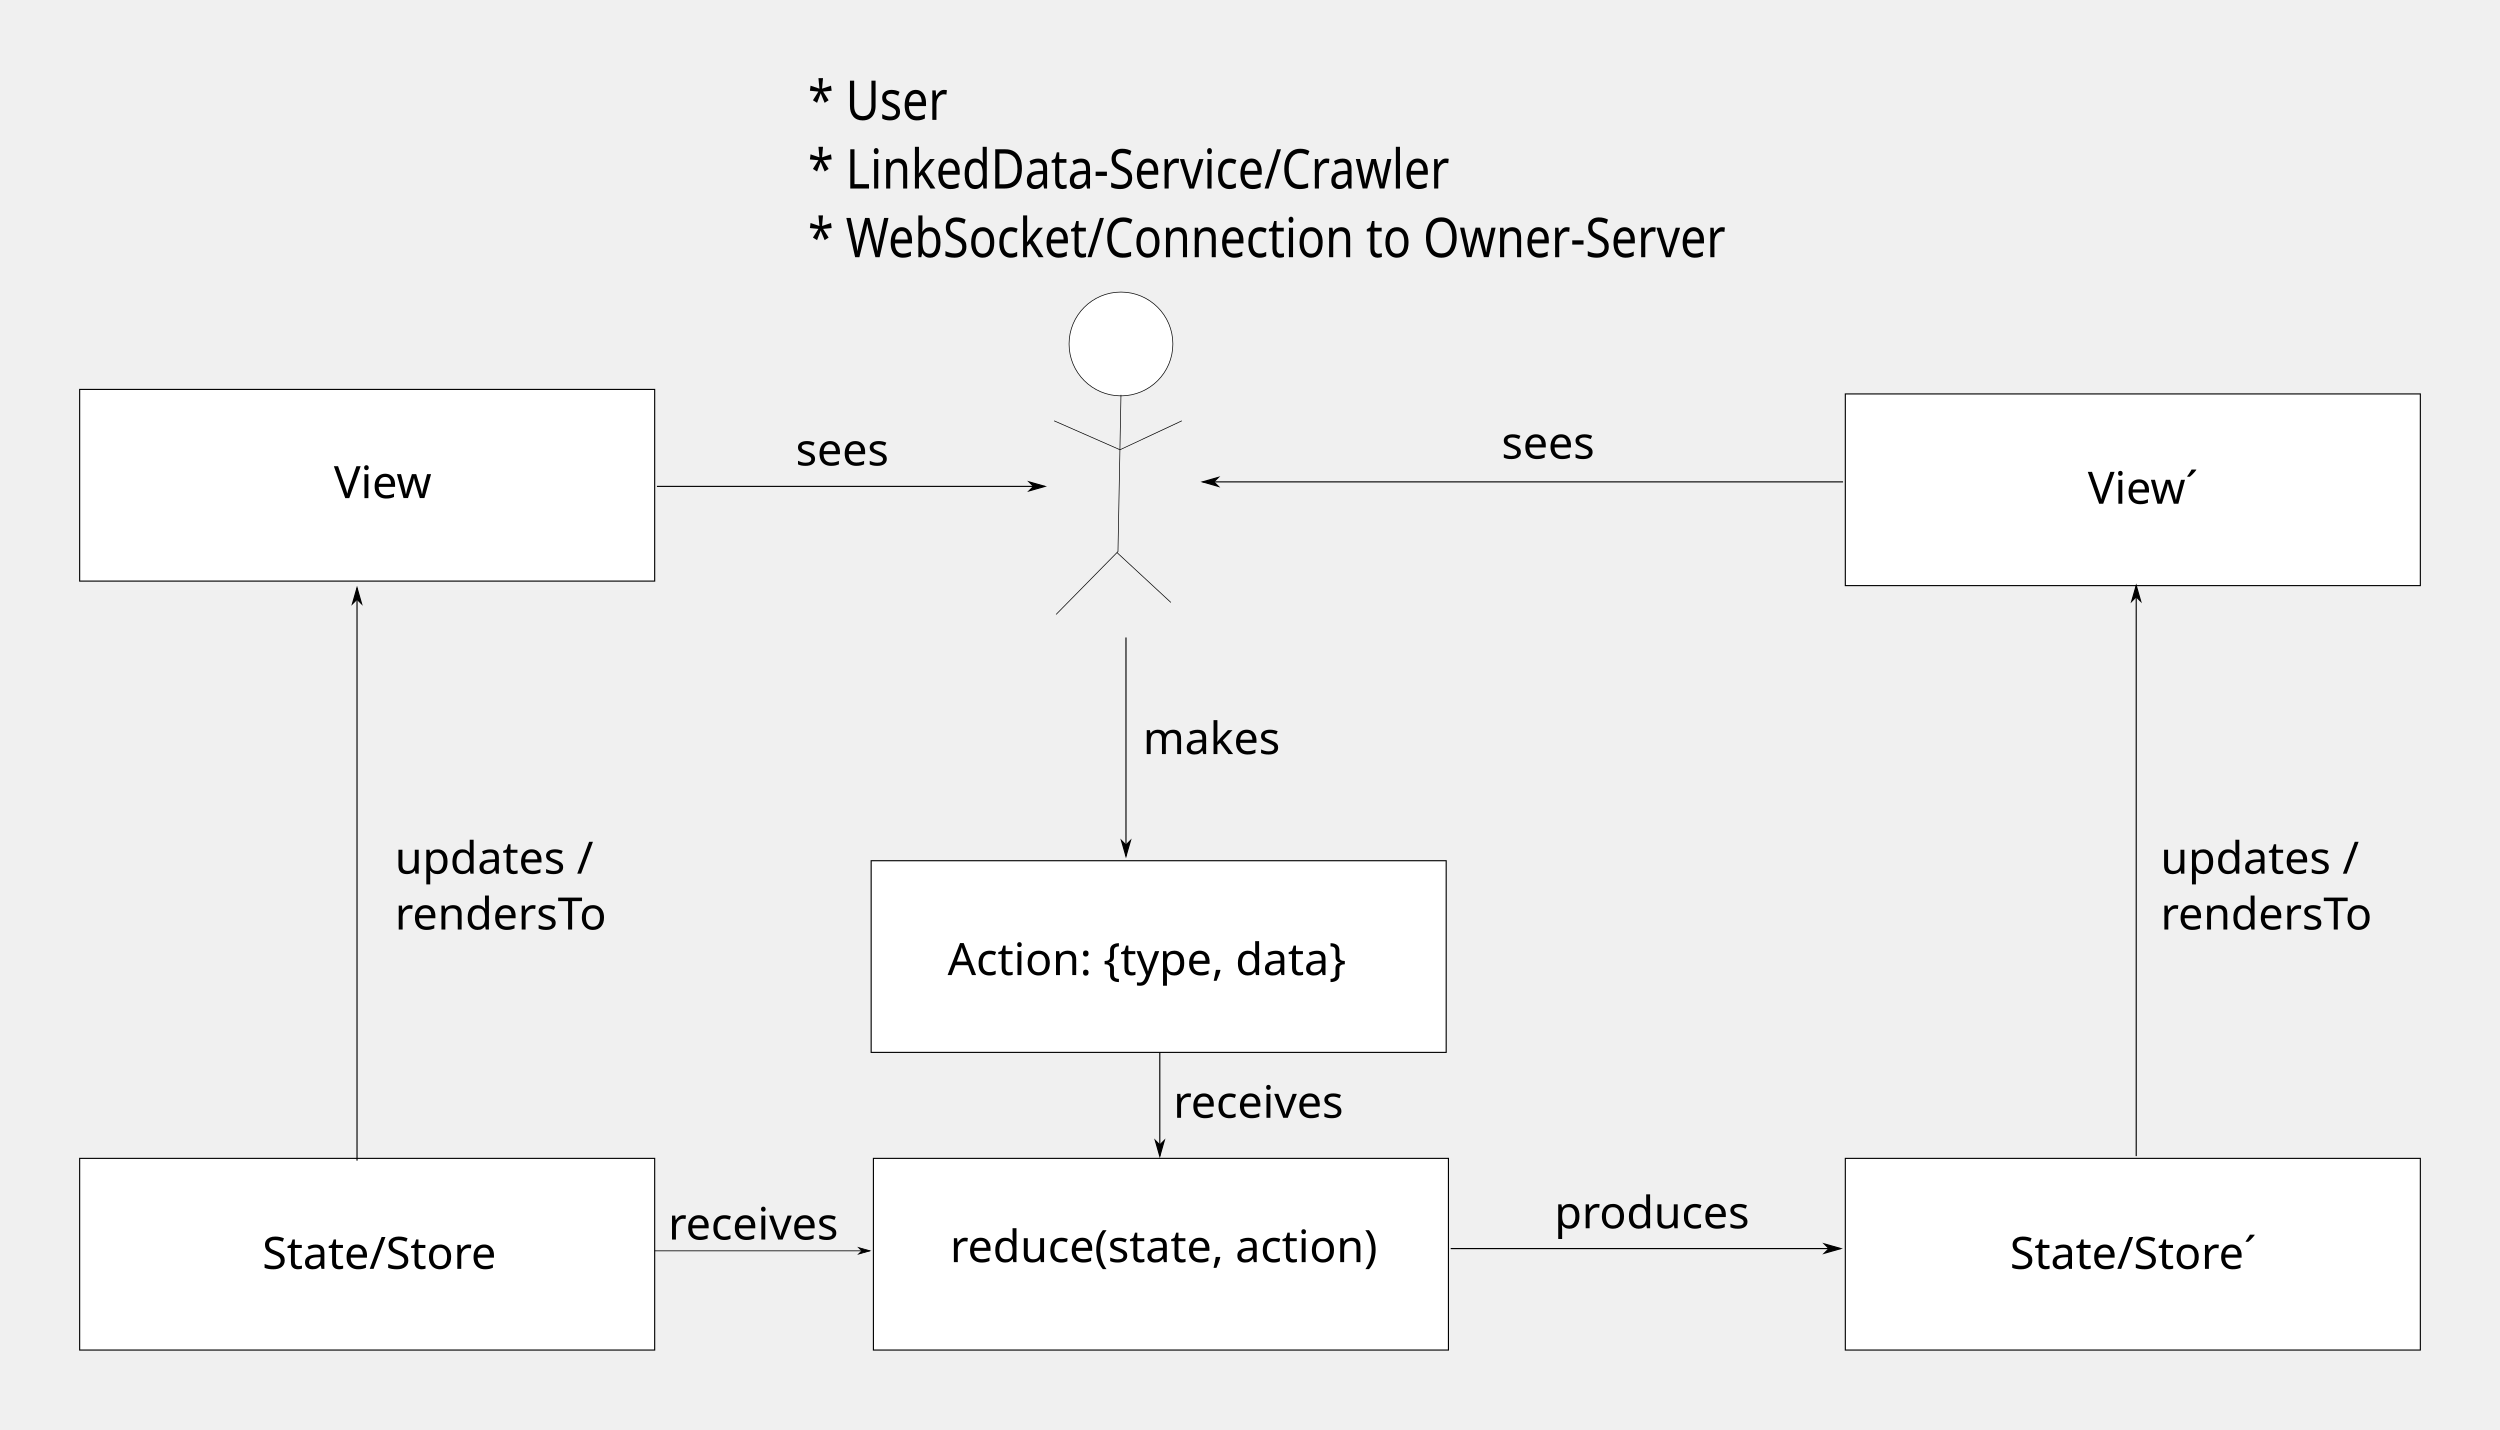
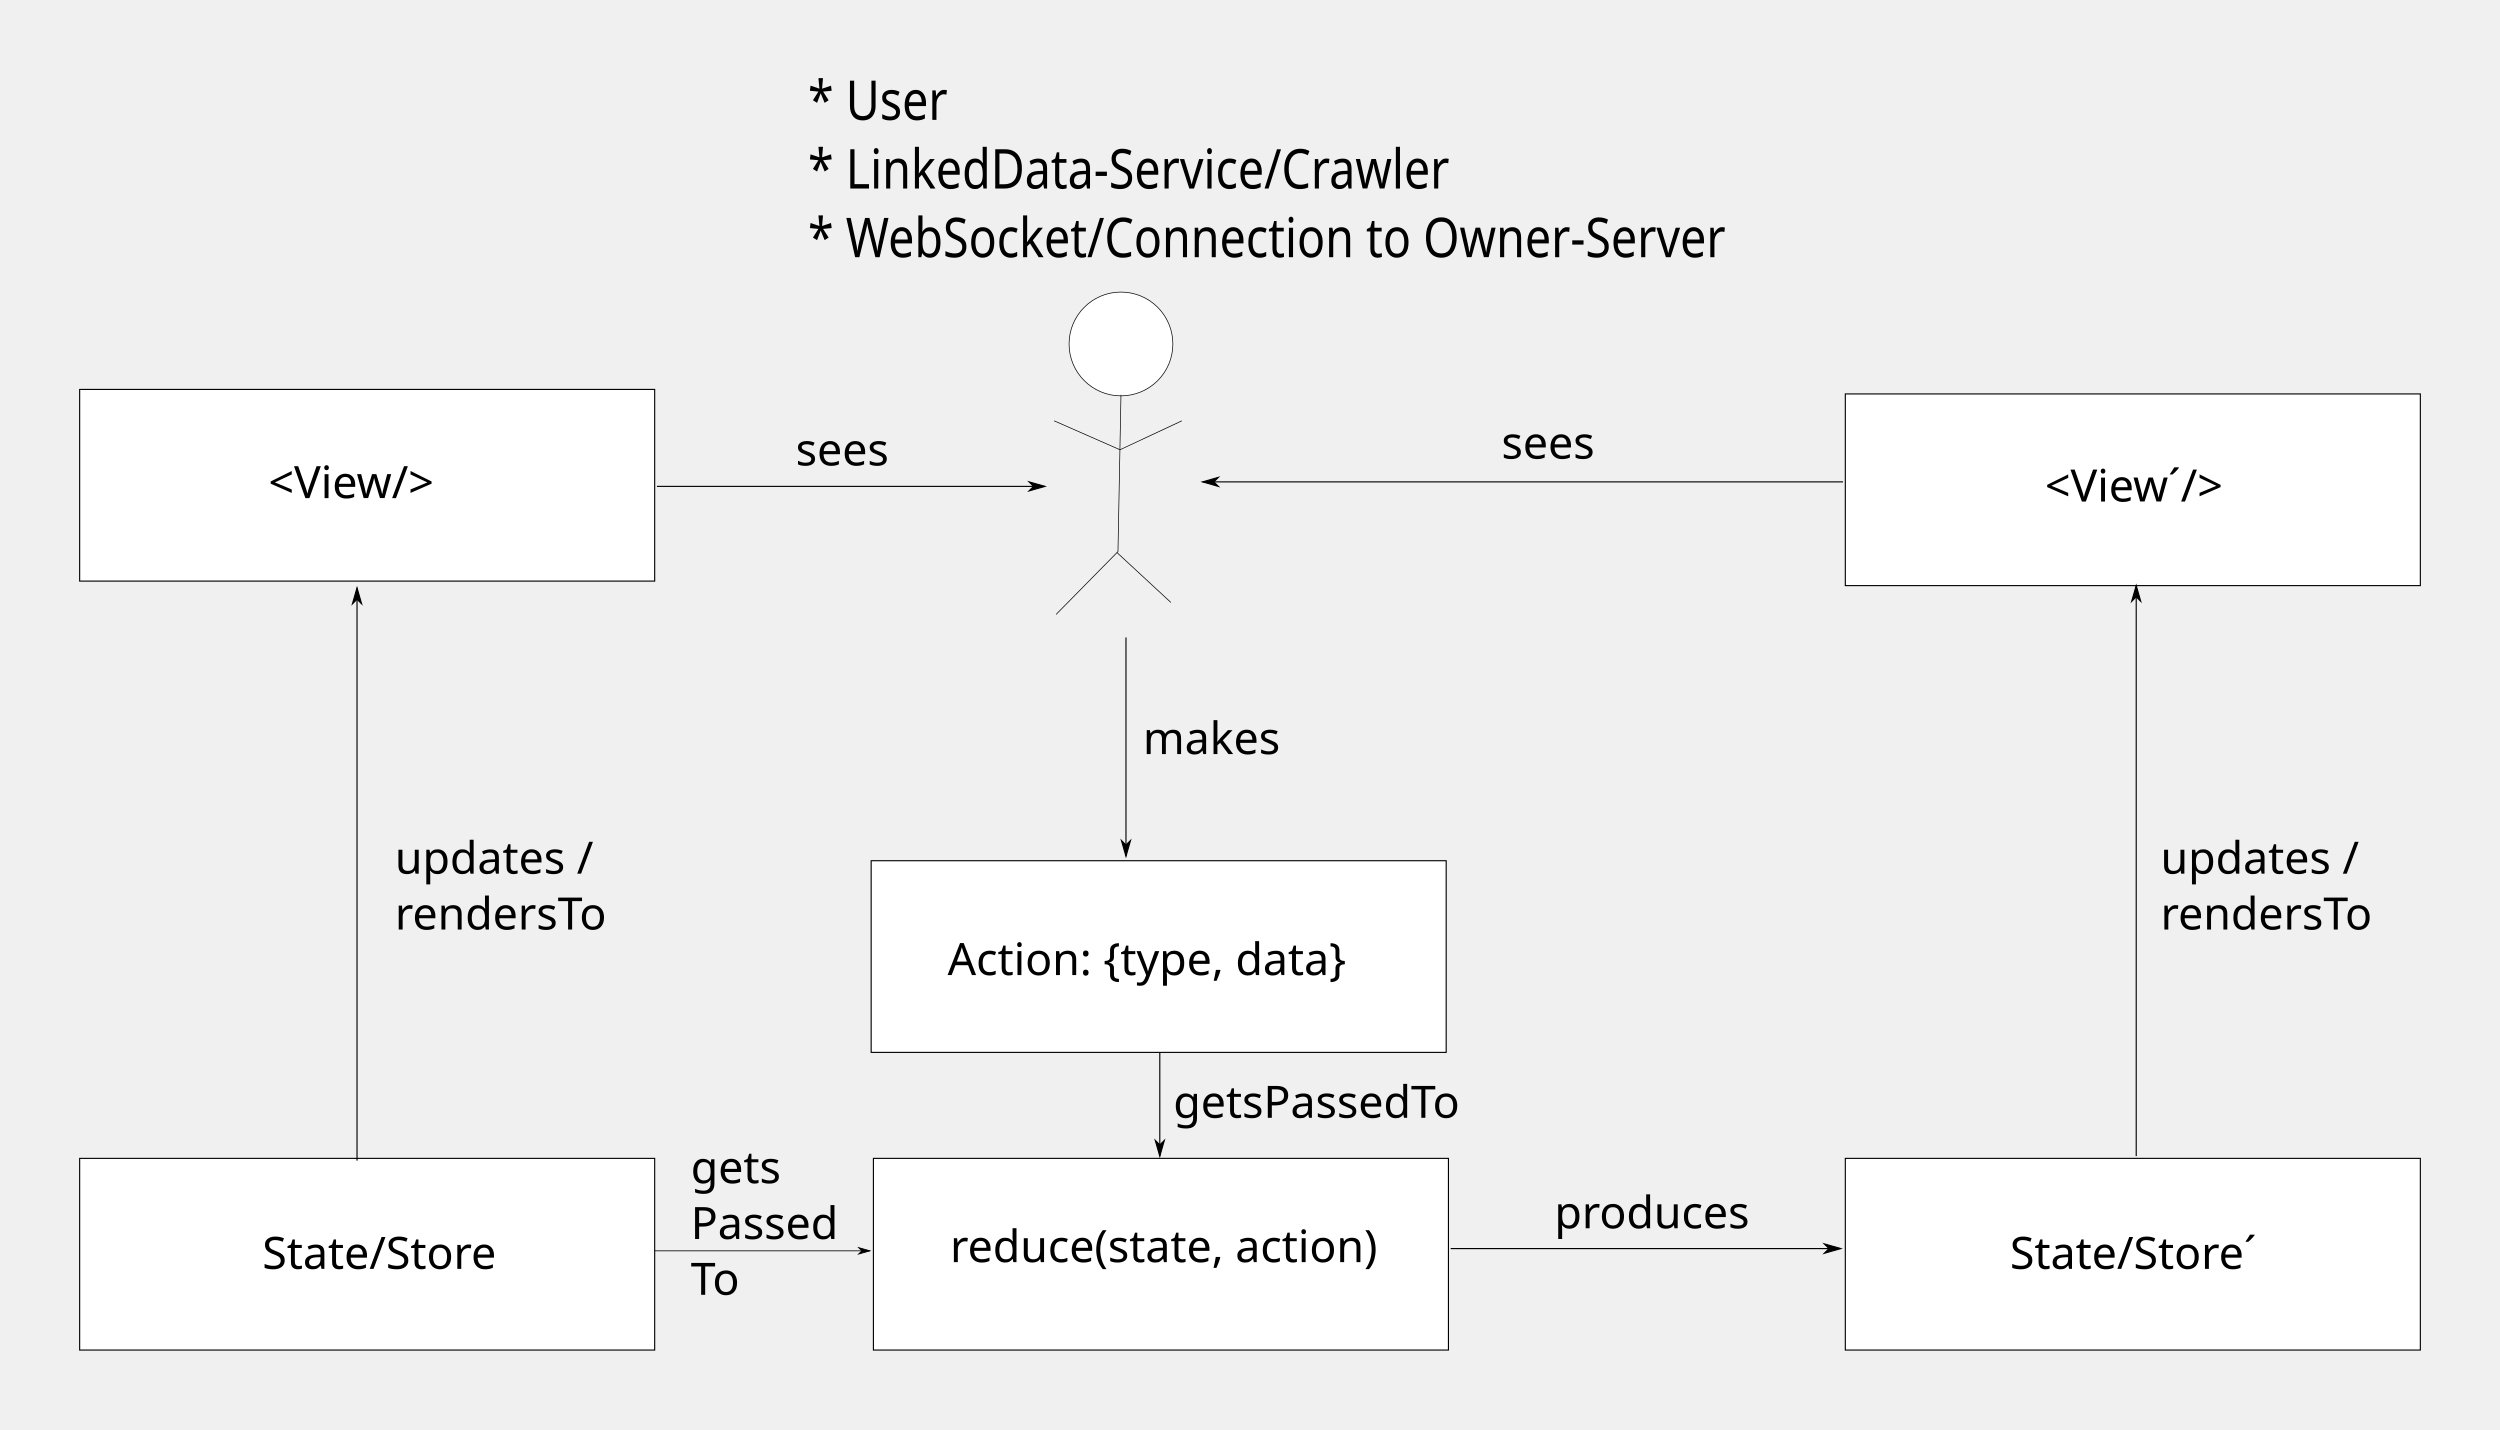
<svg xmlns="http://www.w3.org/2000/svg" width="632.124mm" height="361.501mm" viewBox="0 0 2239.809 1280.909" id="svg2" version="1.1">
  <defs id="defs4">
    <marker style="overflow:visible" id="marker5820" refX="0" refY="0" orient="auto">
      <path transform="matrix(-0.8,0,0,-0.8,-10,0)" style="fill:#000000;fill-opacity:1;fill-rule:evenodd;stroke:#000000;stroke-width:1pt;stroke-opacity:1" d="M 0,0 5,-5 -12.5,0 5,5 0,0 Z" id="path5822" />
    </marker>
    <marker orient="auto" refY="0" refX="0" id="marker5754" style="overflow:visible">
      <path id="path5756" d="M 0,0 5,-5 -12.5,0 5,5 0,0 Z" style="fill:#000000;fill-opacity:1;fill-rule:evenodd;stroke:#000000;stroke-width:1pt;stroke-opacity:1" transform="matrix(-0.8,0,0,-0.8,-10,0)" />
    </marker>
    <marker style="overflow:visible" id="marker5694" refX="0" refY="0" orient="auto">
      <path transform="matrix(-0.8,0,0,-0.8,-10,0)" style="fill:#000000;fill-opacity:1;fill-rule:evenodd;stroke:#000000;stroke-width:1pt;stroke-opacity:1" d="M 0,0 5,-5 -12.5,0 5,5 0,0 Z" id="path5696" />
    </marker>
    <marker orient="auto" refY="0" refX="0" id="marker5640" style="overflow:visible">
      <path id="path5642" d="M 0,0 5,-5 -12.5,0 5,5 0,0 Z" style="fill:#000000;fill-opacity:1;fill-rule:evenodd;stroke:#000000;stroke-width:1pt;stroke-opacity:1" transform="matrix(-0.8,0,0,-0.8,-10,0)" />
    </marker>
    <marker style="overflow:visible" id="marker4746" refX="0" refY="0" orient="auto">
      <path transform="matrix(-0.8,0,0,-0.8,-10,0)" style="fill:#000000;fill-opacity:1;fill-rule:evenodd;stroke:#000000;stroke-width:1pt;stroke-opacity:1" d="M 0,0 5,-5 -12.5,0 5,5 0,0 Z" id="path4748" />
    </marker>
    <marker orient="auto" refY="0" refX="0" id="marker4704" style="overflow:visible">
      <path id="path4706" d="M 0,0 5,-5 -12.5,0 5,5 0,0 Z" style="fill:#000000;fill-opacity:1;fill-rule:evenodd;stroke:#000000;stroke-width:1pt;stroke-opacity:1" transform="matrix(-0.8,0,0,-0.8,-10,0)" />
    </marker>
    <marker style="overflow:visible" id="marker4484" refX="0" refY="0" orient="auto">
      <path transform="matrix(-0.8,0,0,-0.8,-10,0)" style="fill:#000000;fill-opacity:1;fill-rule:evenodd;stroke:#000000;stroke-width:1pt;stroke-opacity:1" d="M 0,0 5,-5 -12.5,0 5,5 0,0 Z" id="path4486" />
    </marker>
    <marker orient="auto" refY="0" refX="0" id="Arrow1Lend" style="overflow:visible">
      <path id="path4187" d="M 0,0 5,-5 -12.5,0 5,5 0,0 Z" style="fill:#000000;fill-opacity:1;fill-rule:evenodd;stroke:#000000;stroke-width:1pt;stroke-opacity:1" transform="matrix(-0.8,0,0,-0.8,-10,0)" />
    </marker>
  </defs>
  <g id="layer1" transform="translate(2368.453,235.9727)">
    <g id="g4152" transform="matrix(0.6258872,0,0,0.6258872,-289.4147,282.6274)">
      <circle r="74.286" cy="-336.209" cx="-1717.143" id="path4136" style="opacity:1;fill:#ffffff;fill-opacity:1;stroke:#000000;stroke-width:1;stroke-miterlimit:4;stroke-dasharray:none;stroke-dashoffset:0;stroke-opacity:1" />
      <path id="path4146" d="m -1717.143,-263.352 -4.286,224.286 -88.571,90" style="fill:none;fill-rule:evenodd;stroke:#000000;stroke-width:1px;stroke-linecap:butt;stroke-linejoin:miter;stroke-opacity:1" />
      <path id="path4148" d="m -1722.857,-37.638 77.143,71.429" style="fill:none;fill-rule:evenodd;stroke:#000000;stroke-width:1px;stroke-linecap:butt;stroke-linejoin:miter;stroke-opacity:1" />
      <path id="path4150" d="m -1812.857,-226.209 94.286,41.429 88.571,-41.429" style="fill:none;fill-rule:evenodd;stroke:#000000;stroke-width:1px;stroke-linecap:butt;stroke-linejoin:miter;stroke-opacity:1" />
    </g>
    <text xml:space="preserve" style="font-style:normal;font-weight:normal;font-size:45.31px;line-height:125%;font-family:Sans;letter-spacing:0px;word-spacing:0px;fill:#000000;fill-opacity:1;stroke:none;stroke-width:1px;stroke-linecap:butt;stroke-linejoin:miter;stroke-opacity:1" x="-1786.031" y="-118.398" id="text4158" transform="scale(0.9207797,1.086036)">
      <tspan id="tspan4160" x="-1786.031" y="-118.398" style="text-align:start;text-anchor:start">* User</tspan>
      <tspan x="-1786.031" y="-61.76" id="tspan4162" style="text-align:start;text-anchor:start">* LinkedData-Service/Crawler</tspan>
      <tspan x="-1786.031" y="-5.122" id="tspan4164" style="text-align:start;text-anchor:start">* WebSocket/Connection to Owner-Server</tspan>
    </text>
    <rect style="opacity:1;fill:#ffffff;fill-opacity:1;stroke:#000000;stroke-width:1;stroke-miterlimit:4;stroke-dasharray:none;stroke-dashoffset:0;stroke-opacity:1" id="rect4166" width="515.178" height="171.726" x="-1587.96" y="535.164" />
    <path style="fill:none;fill-rule:evenodd;stroke:#000000;stroke-width:1px;stroke-linecap:butt;stroke-linejoin:miter;stroke-opacity:1;marker-end:url(#Arrow1Lend)" d="m -1359.665,335.154 0,195.97" id="path4178" />
    <rect y="801.844" x="-2297.087" height="171.726" width="515.178" id="rect4462" style="opacity:1;fill:#ffffff;fill-opacity:1;stroke:#000000;stroke-width:1;stroke-miterlimit:4;stroke-dasharray:none;stroke-dashoffset:0;stroke-opacity:1" />
    <path style="fill:none;fill-rule:evenodd;stroke:#000000;stroke-width:1.04px;stroke-linecap:butt;stroke-linejoin:miter;stroke-opacity:1;marker-end:url(#marker4484)" d="m -1068.741,882.657 349.366,0" id="path4476" />
    <rect style="opacity:1;fill:#ffffff;fill-opacity:1;stroke:#000000;stroke-width:1;stroke-miterlimit:4;stroke-dasharray:none;stroke-dashoffset:0;stroke-opacity:1" id="rect4512" width="515.178" height="171.726" x="-1585.939" y="801.844" />
    <path style="fill:none;fill-rule:evenodd;stroke:#000000;stroke-width:0.72px;stroke-linecap:butt;stroke-linejoin:miter;stroke-opacity:1;marker-end:url(#marker4704)" d="m -1781.909,884.677 192.805,0" id="path4696" />
    <path style="fill:none;fill-rule:evenodd;stroke:#000000;stroke-width:1px;stroke-linecap:butt;stroke-linejoin:miter;stroke-opacity:1;marker-end:url(#marker4746)" d="m -1329.361,706.89 0,92.934" id="path4738" />
    <rect y="801.844" x="-715.188" height="171.726" width="515.178" id="rect4976" style="opacity:1;fill:#ffffff;fill-opacity:1;stroke:#000000;stroke-width:1;stroke-miterlimit:4;stroke-dasharray:none;stroke-dashoffset:0;stroke-opacity:1" />
    <rect y="112.92" x="-2297.087" height="171.726" width="515.178" id="rect5608" style="opacity:1;fill:#ffffff;fill-opacity:1;stroke:#000000;stroke-width:1;stroke-miterlimit:4;stroke-dasharray:none;stroke-dashoffset:0;stroke-opacity:1" />
    <rect style="opacity:1;fill:#ffffff;fill-opacity:1;stroke:#000000;stroke-width:1;stroke-miterlimit:4;stroke-dasharray:none;stroke-dashoffset:0;stroke-opacity:1" id="rect5622" width="515.178" height="171.726" x="-715.188" y="116.961" />
    <path style="fill:none;fill-rule:evenodd;stroke:#000000;stroke-width:1px;stroke-linecap:butt;stroke-linejoin:miter;stroke-opacity:1;marker-end:url(#marker5640)" d="m -454.569,799.824 0,-511.137" id="path5632" />
    <path style="fill:none;fill-rule:evenodd;stroke:#000000;stroke-width:1px;stroke-linecap:butt;stroke-linejoin:miter;stroke-opacity:1;marker-end:url(#marker5694)" d="m -717.208,195.753 -573.767,0" id="path5686" />
    <path style="fill:none;fill-rule:evenodd;stroke:#000000;stroke-width:1px;stroke-linecap:butt;stroke-linejoin:miter;stroke-opacity:1;marker-end:url(#marker5754)" d="m -1779.889,199.793 347.493,0" id="path5746" />
    <path style="fill:none;fill-rule:evenodd;stroke:#000000;stroke-width:1.012px;stroke-linecap:butt;stroke-linejoin:miter;stroke-opacity:1;marker-end:url(#marker5820)" d="m -2048.589,803.865 0,-513.114" id="path5890" />
    <text xml:space="preserve" style="font-style:normal;font-weight:normal;font-size:40px;line-height:125%;font-family:Sans;letter-spacing:0px;word-spacing:0px;fill:#000000;fill-opacity:1;stroke:none;stroke-width:1px;stroke-linecap:butt;stroke-linejoin:miter;stroke-opacity:1" x="-1317.239" y="765.479" id="text5944">
-       <tspan id="tspan5946" x="-1317.239" y="765.479">receives</tspan>
+       <tspan id="tspan5946" x="-1317.239" y="765.479">getsPassedTo</tspan>
    </text>
-     <text id="text5948" y="874.575" x="-1769.787" style="font-style:normal;font-weight:normal;font-size:40px;line-height:125%;font-family:Sans;letter-spacing:0px;word-spacing:0px;fill:#000000;fill-opacity:1;stroke:none;stroke-width:1px;stroke-linecap:butt;stroke-linejoin:miter;stroke-opacity:1" xml:space="preserve">
-       <tspan y="874.575" x="-1769.787" id="tspan5950">receives</tspan>
+     <text id="text5948" y="824.068" x="-1749.584" style="font-style:normal;font-weight:normal;font-size:40px;line-height:125%;font-family:Sans;letter-spacing:0px;word-spacing:0px;fill:#000000;fill-opacity:1;stroke:none;stroke-width:1px;stroke-linecap:butt;stroke-linejoin:miter;stroke-opacity:1" xml:space="preserve">
+       <tspan y="824.068" x="-1749.584" id="tspan5950">gets</tspan>
+       <tspan y="874.068" x="-1749.584" id="tspan4252">Passed</tspan>
+       <tspan y="924.068" x="-1749.584" id="tspan4256">To</tspan>
    </text>
    <text xml:space="preserve" style="font-style:normal;font-weight:normal;font-size:40px;line-height:125%;font-family:Sans;letter-spacing:0px;word-spacing:0px;fill:#000000;fill-opacity:1;stroke:none;stroke-width:1px;stroke-linecap:butt;stroke-linejoin:miter;stroke-opacity:1" x="-2133.442" y="900.839" id="text6073">
      <tspan id="tspan6075" x="-2133.442" y="900.839">State/Store</tspan>
    </text>
    <text id="text6077" y="864.474" x="-975.807" style="font-style:normal;font-weight:normal;font-size:40px;line-height:125%;font-family:Sans;letter-spacing:0px;word-spacing:0px;fill:#000000;fill-opacity:1;stroke:none;stroke-width:1px;stroke-linecap:butt;stroke-linejoin:miter;stroke-opacity:1" xml:space="preserve">
      <tspan y="864.474" x="-975.807" id="tspan6079">produces</tspan>
    </text>
    <text xml:space="preserve" style="font-style:normal;font-weight:normal;font-size:40px;line-height:125%;font-family:Sans;letter-spacing:0px;word-spacing:0px;fill:#000000;fill-opacity:1;stroke:none;stroke-width:1px;stroke-linecap:butt;stroke-linejoin:miter;stroke-opacity:1" x="-1517.249" y="894.778" id="text6081">
      <tspan id="tspan6083" x="-1517.249" y="894.778">reduce(state, action)</tspan>
    </text>
    <text xml:space="preserve" style="font-style:normal;font-weight:normal;font-size:40px;line-height:125%;font-family:Sans;letter-spacing:0px;word-spacing:0px;fill:#000000;fill-opacity:1;stroke:none;stroke-width:1px;stroke-linecap:butt;stroke-linejoin:miter;stroke-opacity:1" x="-2014.634" y="546.788" id="text6073-3">
      <tspan id="tspan6075-4" x="-2014.634" y="546.788">updates / </tspan>
      <tspan x="-2014.634" y="596.788" id="tspan6116">rendersTo</tspan>
    </text>
    <text id="text6118" y="546.788" x="-432.735" style="font-style:normal;font-weight:normal;font-size:40px;line-height:125%;font-family:Sans;letter-spacing:0px;word-spacing:0px;fill:#000000;fill-opacity:1;stroke:none;stroke-width:1px;stroke-linecap:butt;stroke-linejoin:miter;stroke-opacity:1" xml:space="preserve">
      <tspan y="546.788" x="-432.735" id="tspan6120">updates / </tspan>
      <tspan id="tspan6122" y="596.788" x="-432.735">rendersTo</tspan>
    </text>
-     <text xml:space="preserve" style="font-style:normal;font-weight:normal;font-size:40px;line-height:125%;font-family:Sans;letter-spacing:0px;word-spacing:0px;fill:#000000;fill-opacity:1;stroke:none;stroke-width:1px;stroke-linecap:butt;stroke-linejoin:miter;stroke-opacity:1" x="-2069.338" y="210.3" id="text6073-3-4">
-       <tspan x="-2069.338" y="210.3" id="tspan6116-3">View</tspan>
+     <text xml:space="preserve" style="font-style:normal;font-weight:normal;font-size:40px;line-height:125%;font-family:Sans;letter-spacing:0px;word-spacing:0px;fill:#000000;fill-opacity:1;stroke:none;stroke-width:1px;stroke-linecap:butt;stroke-linejoin:miter;stroke-opacity:1" x="-2127.927" y="210.3" id="text6073-3-4">
+       <tspan x="-2127.927" y="210.3" id="tspan6116-3">&lt;View/&gt;</tspan>
    </text>
-     <text xml:space="preserve" style="font-style:normal;font-weight:normal;font-size:40px;line-height:125%;font-family:Sans;letter-spacing:0px;word-spacing:0px;fill:#000000;fill-opacity:1;stroke:none;stroke-width:1px;stroke-linecap:butt;stroke-linejoin:miter;stroke-opacity:1" x="-497.951" y="215.361" id="text6073-3-4-9">
-       <tspan x="-497.951" y="215.361" id="tspan6116-3-1">View´</tspan>
+     <text xml:space="preserve" style="font-style:normal;font-weight:normal;font-size:40px;line-height:125%;font-family:Sans;letter-spacing:0px;word-spacing:0px;fill:#000000;fill-opacity:1;stroke:none;stroke-width:1px;stroke-linecap:butt;stroke-linejoin:miter;stroke-opacity:1" x="-536.337" y="213.341" id="text6073-3-4-9">
+       <tspan x="-536.337" y="213.341" id="tspan6116-3-1">&lt;View´/&gt;</tspan>
    </text>
    <text id="text6170" y="174.955" x="-1023.23" style="font-style:normal;font-weight:normal;font-size:40px;line-height:125%;font-family:Sans;letter-spacing:0px;word-spacing:0px;fill:#000000;fill-opacity:1;stroke:none;stroke-width:1px;stroke-linecap:butt;stroke-linejoin:miter;stroke-opacity:1" xml:space="preserve">
      <tspan id="tspan6172" y="174.955" x="-1023.23">sees</tspan>
    </text>
    <text xml:space="preserve" style="font-style:normal;font-weight:normal;font-size:40px;line-height:125%;font-family:Sans;letter-spacing:0px;word-spacing:0px;fill:#000000;fill-opacity:1;stroke:none;stroke-width:1px;stroke-linecap:butt;stroke-linejoin:miter;stroke-opacity:1" x="-1655.586" y="181.016" id="text6174">
      <tspan x="-1655.586" y="181.016" id="tspan6176">sees</tspan>
    </text>
    <text id="text6178" y="439.615" x="-1344.459" style="font-style:normal;font-weight:normal;font-size:40px;line-height:125%;font-family:Sans;letter-spacing:0px;word-spacing:0px;fill:#000000;fill-opacity:1;stroke:none;stroke-width:1px;stroke-linecap:butt;stroke-linejoin:miter;stroke-opacity:1" xml:space="preserve">
      <tspan id="tspan6180" y="439.615" x="-1344.459">makes</tspan>
    </text>
    <text id="text6178-9" y="637.605" x="-1519.476" style="font-style:normal;font-weight:normal;font-size:40px;line-height:125%;font-family:Sans;letter-spacing:0px;word-spacing:0px;fill:#000000;fill-opacity:1;stroke:none;stroke-width:1px;stroke-linecap:butt;stroke-linejoin:miter;stroke-opacity:1" xml:space="preserve">
      <tspan id="tspan6180-3" y="637.605" x="-1519.476">Action: {type, data}</tspan>
    </text>
    <text id="text6218" y="900.839" x="-567.706" style="font-style:normal;font-weight:normal;font-size:40px;line-height:125%;font-family:Sans;letter-spacing:0px;word-spacing:0px;fill:#000000;fill-opacity:1;stroke:none;stroke-width:1px;stroke-linecap:butt;stroke-linejoin:miter;stroke-opacity:1" xml:space="preserve">
      <tspan y="900.839" x="-567.706" id="tspan6220">State/Store´</tspan>
    </text>
  </g>
</svg>
